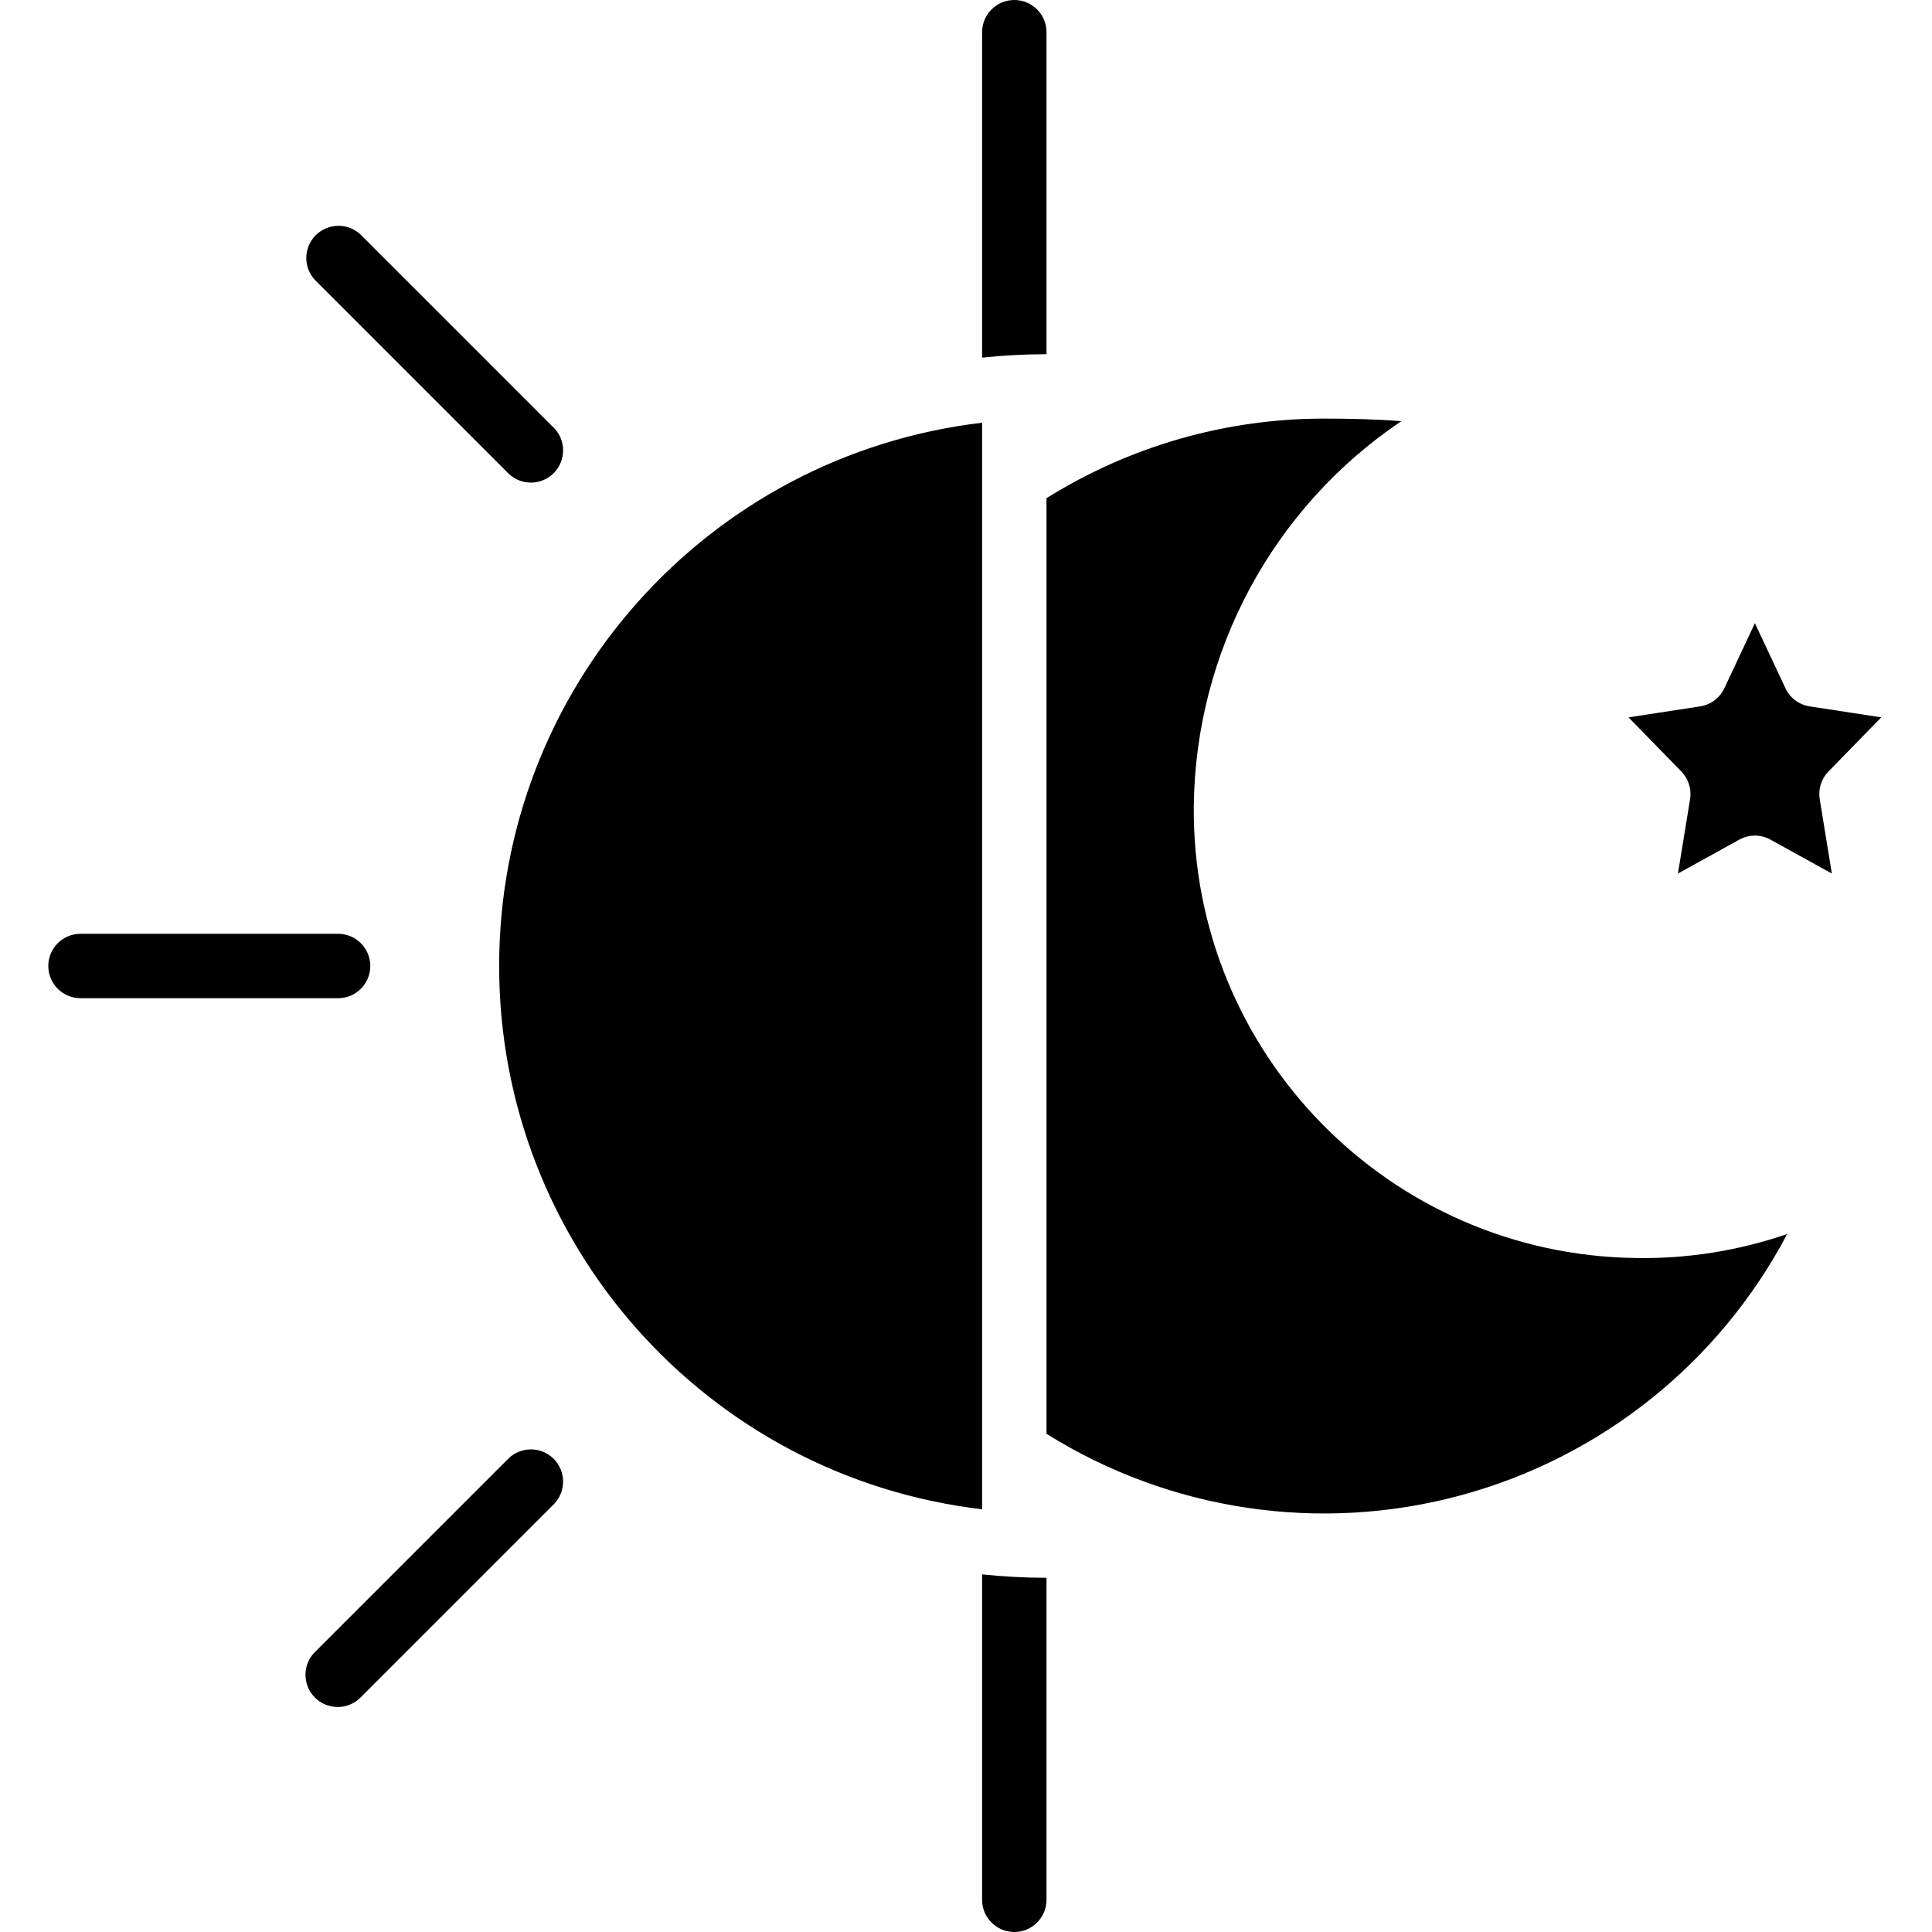
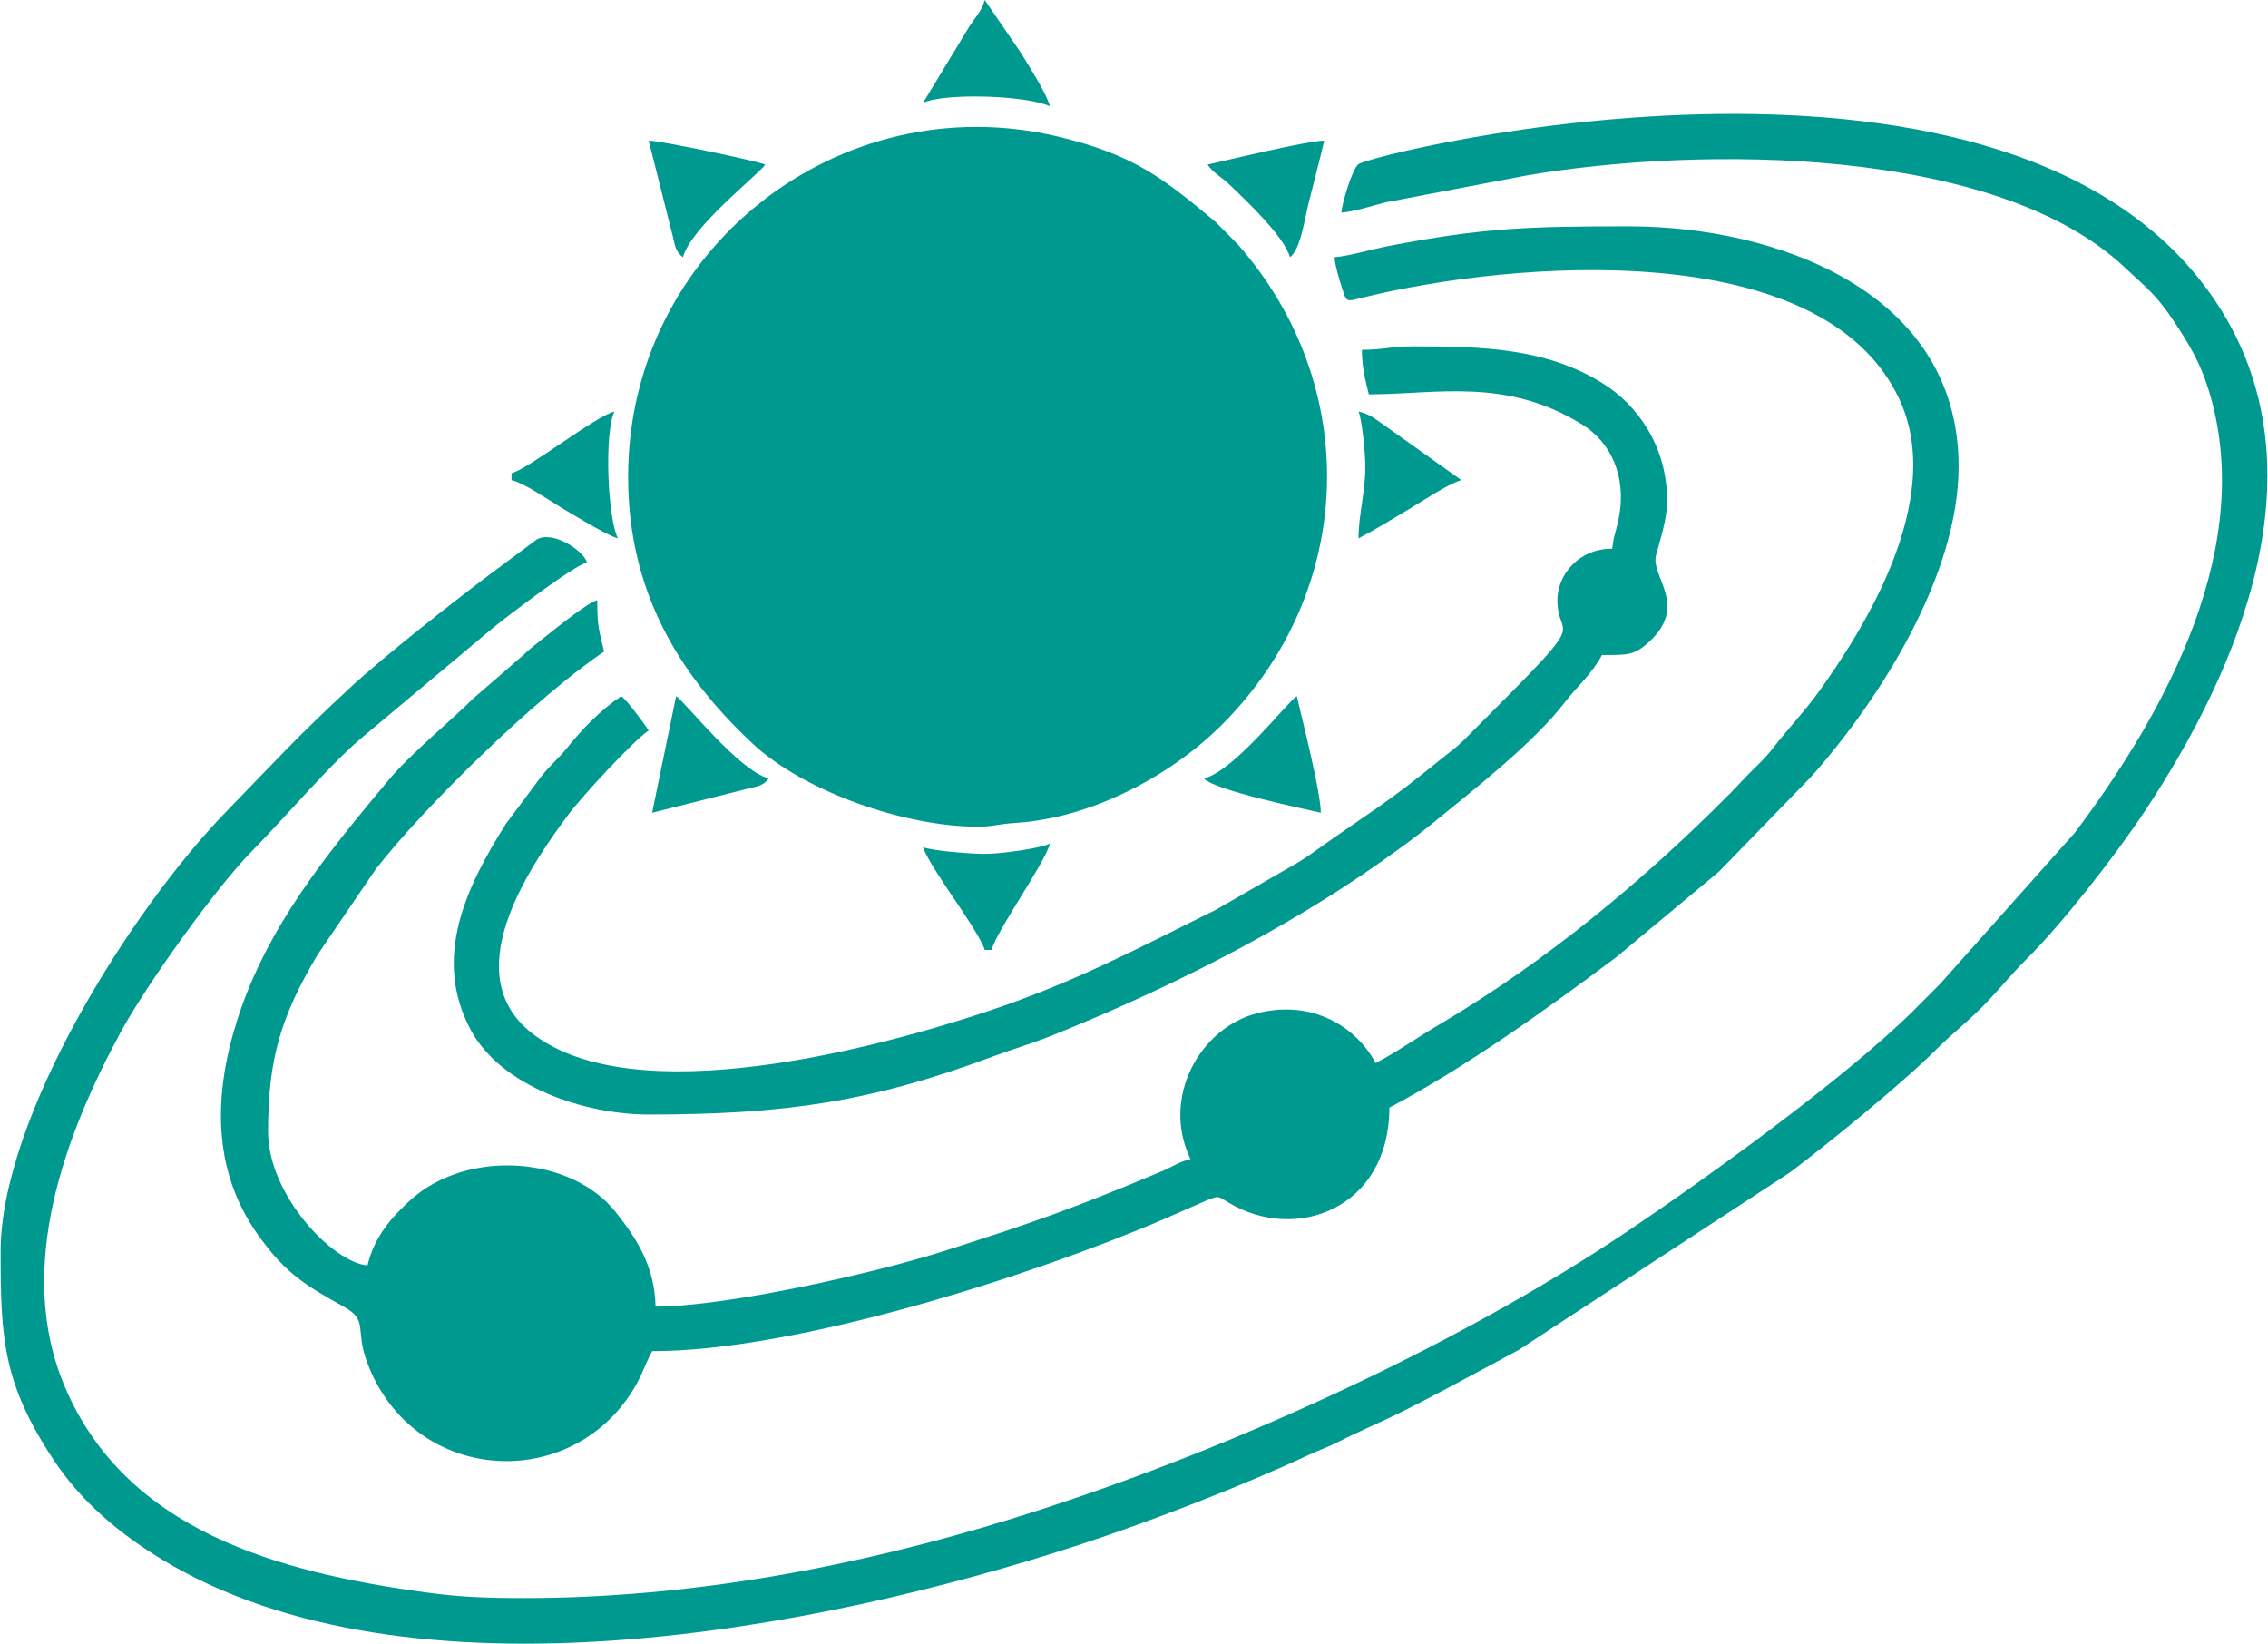
- <svg xmlns="http://www.w3.org/2000/svg" height="640" viewBox="-12 0 480 480" width="640">
-   <path d="M114.344 117.656a8 8 0 0 0 11.312-11.312l-48-48a8 8 0 0 0-11.312 11.312zM72 248a8 8 0 0 0 0-16H8a8 8 0 0 0 0 16zm42.344 114.344l-48 48a8 8 0 1 0 11.312 11.312l48-48a8 8 0 0 0-11.312-11.312zM232 374.977V105.023C163.57 113.098 112.012 171.098 112.012 240S163.57 366.902 232 374.977zm200-68.383a109.649 109.649 0 0 1-37.406 5.957c-61.352-.703-110.559-50.93-110-112.278a116.787 116.787 0 0 1 51.558-95.632c-6.543-.52-13.129-.641-19.297-.641A129.918 129.918 0 0 0 248 123.777v232.446a130.039 130.039 0 0 0 102.812 15.316A130.067 130.067 0 0 0 432 306.625zm23.398-128.371l-17.773-2.72a7.99 7.99 0 0 1-6.031-4.503L424 154.832 416.406 171a7.99 7.99 0 0 1-6.031 4.504l-17.773 2.719 13.125 13.457a7.988 7.988 0 0 1 2.168 6.87l-3.016 18.481 15.258-8.43a7.99 7.99 0 0 1 7.726 0l15.258 8.43-3.016-18.48a7.988 7.988 0 0 1 2.168-6.871zM240 480a8 8 0 0 0 8-8v-80a154.198 154.198 0 0 1-16-.855V472a8 8 0 0 0 8 8zm8-472a8 8 0 0 0-16 0v80.855A154.198 154.198 0 0 1 248 88zm0 0" />
+ <svg xmlns="http://www.w3.org/2000/svg" width="661" height="479" viewBox="0 0 661 479.261" shape-rendering="geometricPrecision" text-rendering="geometricPrecision" image-rendering="optimizeQuality" fill-rule="evenodd" clip-rule="evenodd">
+   <defs>
+     <style>.fil0{fill:#00998f}</style>
+   </defs>
+   <g id="Слой_x0020_1">
+     <g id="_673598352">
+       <path class="fil0" d="M182.985 138.988c0 32.56 13.974 56.932 36.23 77.761 15.031 14.068 44.403 24.296 65.761 24.296 4.248 0 6.062-.786 10.967-1.097 22.268-1.413 45.411-13.83 60.277-28.716 38.909-38.96 40.975-98.613 4.521-140.009l-6.466-6.533c-15.091-12.545-23.633-19.576-46.09-24.905-63.685-15.11-125.2 33.204-125.2 99.203z" />
+       <path class="fil0" d="M388.967 74.994c.221 2.656 1.302 6.174 2.164 8.906 1.426 4.522 1.266 4.032 6.368 2.788 43.566-10.623 133.704-18.2 156.14 29.617 13.927 29.684-11.193 68.387-23.675 85.686-3.93 5.446-8.93 10.701-13.005 15.993-2.387 3.098-4.385 4.844-7.262 7.737l-5.373 5.626c-25.366 25.521-53.493 48.883-84.678 67.309-6.492 3.836-12.165 7.871-18.68 11.318-5.558-10.505-18.457-18.653-34.536-14.54-16.783 4.293-28.053 24.626-19.459 42.538-3.497.814-4.975 2.133-8.422 3.577-25.9 10.852-36.958 14.78-63.69 23.302-19.768 6.302-63.047 16.117-83.875 16.117-.269-12.091-5.814-20.167-11.542-27.454-12.938-16.459-43.208-18.563-59.704-3.796-5.64 5.049-10.799 10.889-12.747 19.251-10.183-.847-28.998-20.557-28.998-38.997 0-21.268 3.752-33.589 14.417-51.577l17.003-24.994c14.636-18.747 47.255-50.482 66.572-63.417-1.439-6.178-2-6.907-2-14.999-3.294.88-15.102 10.675-18.586 13.411-1.965 1.543-2.501 2.297-4.272 3.728l-13.384 11.613c-5.142 5.261-18.101 15.935-24.458 23.539-17.722 21.201-35.473 42.658-44.186 69.804-6.953 21.665-7.61 43.835 5.897 62.888 8.076 11.392 13.9 14.793 25.005 20.991 7.358 4.106 3.255 6.464 6.837 16.161 12.872 34.84 57.476 38.438 76.762 9.462 3.363-5.052 3.792-7.717 6.384-12.615 42.28 0 110.968-22.087 148.71-38.274l13.308-5.817c3.427-1.303 2.953-1.096 6.157.823 19.634 11.757 46.807 1.626 46.807-27.726 22.412-11.859 45.775-28.628 66.132-43.859l30.009-24.987 27.091-27.904c20.047-22.674 42.754-58.636 42.754-90.234 0-51.209-53.577-69.995-95.992-69.995-28.487 0-42.048.286-70.255 5.739-5.096.985-11.302 2.892-15.738 3.261z" />
+       <path class="fil0" d="M390.967 61.995c4.052-.338 9.112-2.069 12.987-3.012l41.153-7.843c50.491-8.61 137.083-8.621 174.591 27.104 5.687 5.417 8.639 7.241 14.254 15.743 4.147 6.281 7.333 11.506 9.77 19.228 14.449 45.774-12.467 94.505-38.907 129.631l-39.112 43.88c-2.904 2.904-5.075 5.144-7.98 8.019-20.28 20.065-61.463 49.599-83.56 64.428-51.486 34.552-119.742 65.252-179.311 83.667-45.201 13.973-93.535 23.097-141.865 23.121-11.842.006-19.269-.318-29.304-1.693-42.767-5.86-87.149-17.921-104.99-59.996-14.652-34.553.232-73.623 16.304-103.297 7.569-13.975 28.024-42.424 38.238-52.754 9.775-9.887 23.71-26.492 33.607-34.388l37.008-30.986c4.409-3.527 22.988-17.753 27.136-18.861-.861-3.222-9.729-9.391-14.603-6.715l-13.823 10.287c-9.676 7.253-30.615 23.673-40.331 32.663-15.804 14.622-21.756 21.308-36.503 36.491C38.074 265.182 0 325.796 0 364.97c0 25.325.711 38.392 15.391 60.602 8.189 12.391 19.277 21.625 31.786 29.209 71.978 43.64 191.779 20.531 268.045-4.57 20.58-6.773 46.786-16.929 66.075-25.917 3.461-1.613 5.607-2.262 9.009-3.99 6.33-3.217 11.964-5.49 18.326-8.672 12.054-6.028 22.25-11.732 33.998-17.997l79.182-51.808c10.625-7.969 32.768-25.957 42.391-35.603 4.749-4.76 8.874-7.843 13.501-12.496 4.866-4.894 8.088-9.117 12.997-14.001 10.616-10.565 25.904-30.144 34.649-43.344 27.455-41.441 52.474-99.776 21.014-147.809C587.323-1.569 399.802 44.705 395.881 47.91c-1.679 1.373-4.654 10.956-4.914 14.085z" />
+       <path class="fil0" d="M396.967 101.991c0 5.341 1.009 8.747 2 12.999 19.479 0 39.887-5.072 62.209 8.784 8.907 5.529 12.412 15.43 11.011 25.371-.736 5.219-1.891 6.812-2.226 10.842-10.044 0-15.999 7.856-15.999 14.998 0 11.433 9.001 4.318-15.259 28.738l-11.969 12.029c-2.223 2.202-4.106 3.477-6.539 5.459-16.369 13.336-20.288 15.155-35.23 25.765-2.715 1.928-3.99 2.91-7.181 4.818l-23.482 13.515c-23.639 11.687-41.615 21.334-67.192 29.801-30.994 10.259-102.443 29.677-132.301 6.043-21.423-16.958-1.568-47.133 10.735-63.615 3.947-5.29 18.912-21.524 23.44-24.556-1.422-2.124-6.225-8.699-7.999-9.999-6.014 4.027-11.428 9.609-15.85 15.147-2.599 3.255-4.707 4.709-7.585 8.414l-10.25 13.749c-11.27 17.902-21.752 39.007-10.002 60.372 8.888 16.159 32.972 24.308 51.686 24.308 39.07 0 64.711-3.595 100.147-16.844 6.182-2.311 11.681-3.878 17.701-6.296 32.67-13.129 67.47-30.506 96.131-50.857 4.878-3.465 9.491-6.748 14.313-10.685 11.549-9.43 29.734-23.616 38.686-35.308 3.658-4.777 8.014-8.359 10.999-13.999 7.234 0 9.251.175 13.441-3.557 12.106-10.782.675-19.249 2.322-25.528 1.233-4.697 3.235-10.359 3.235-15.911 0-15.985-8.745-27.976-18.775-34.22-16.574-10.319-35.121-10.777-55.219-10.777-6.65 0-8.655 1-14.998 1z" />
+       <path class="fil0" d="M350.97 226.981c2.431 3.318 29.7 8.998 33.998 9.999 0-5.986-5.359-26.955-7-33.997-3.098 2.075-18.043 21.607-26.998 23.998zM198.983 74.994c2.359-8.833 22.083-24.138 23.998-26.998-2.033-.976-30.546-6.999-33.997-6.999l6.636 26.361c1.08 3.892.879 5.816 3.363 7.636zM351.97 47.996c1.684 2.514 3.955 3.516 6.269 5.73 5.175 4.952 16.14 15.316 17.729 21.268 3.103-2.273 4.106-10.404 5.599-16.4 1.607-6.456 2.939-11.322 4.401-17.597-4.522 0-27.943 5.588-33.998 6.999zm-202.983 89.992v2c3.885.905 11.475 6.258 15.421 8.578 3.418 2.009 12.617 7.63 15.577 8.421-3.041-6.338-3.968-30.812-1-36.997-5.84 1.559-24.829 16.619-29.998 17.998zm137.989 110.991c-3.837 0-15.713-.903-17.999-2 .793 2.967 7.102 12.168 9 14.999 1.897 2.831 8.207 12.032 8.999 14.999h2c1.538-5.762 15.737-25.584 16.998-30.998-3.041 1.46-14.392 3-18.998 3zm-96.992-11.999l26.361-6.636c3.893-1.08 5.816-.879 7.636-3.363-8.832-2.358-24.138-22.083-26.998-23.998l-6.999 33.997zm207.983-100.991c0 7.534-2 14.153-2 20.998 4.886-2.586 9.545-5.411 14.566-8.433 3.718-2.237 11.825-7.603 15.431-8.566l-22.198-15.799c-2.729-1.859-4.273-3.377-7.799-4.199 1.017 2.12 2 12.536 2 15.999zM268.977 29.997c6.234-2.99 30.322-2.203 36.997 1-.821-3.526-6.253-11.958-8.436-15.562L286.976 0c-.858 3.213-2.569 4.8-4.411 7.588l-13.588 22.409z" />
+     </g>
+   </g>
</svg>
